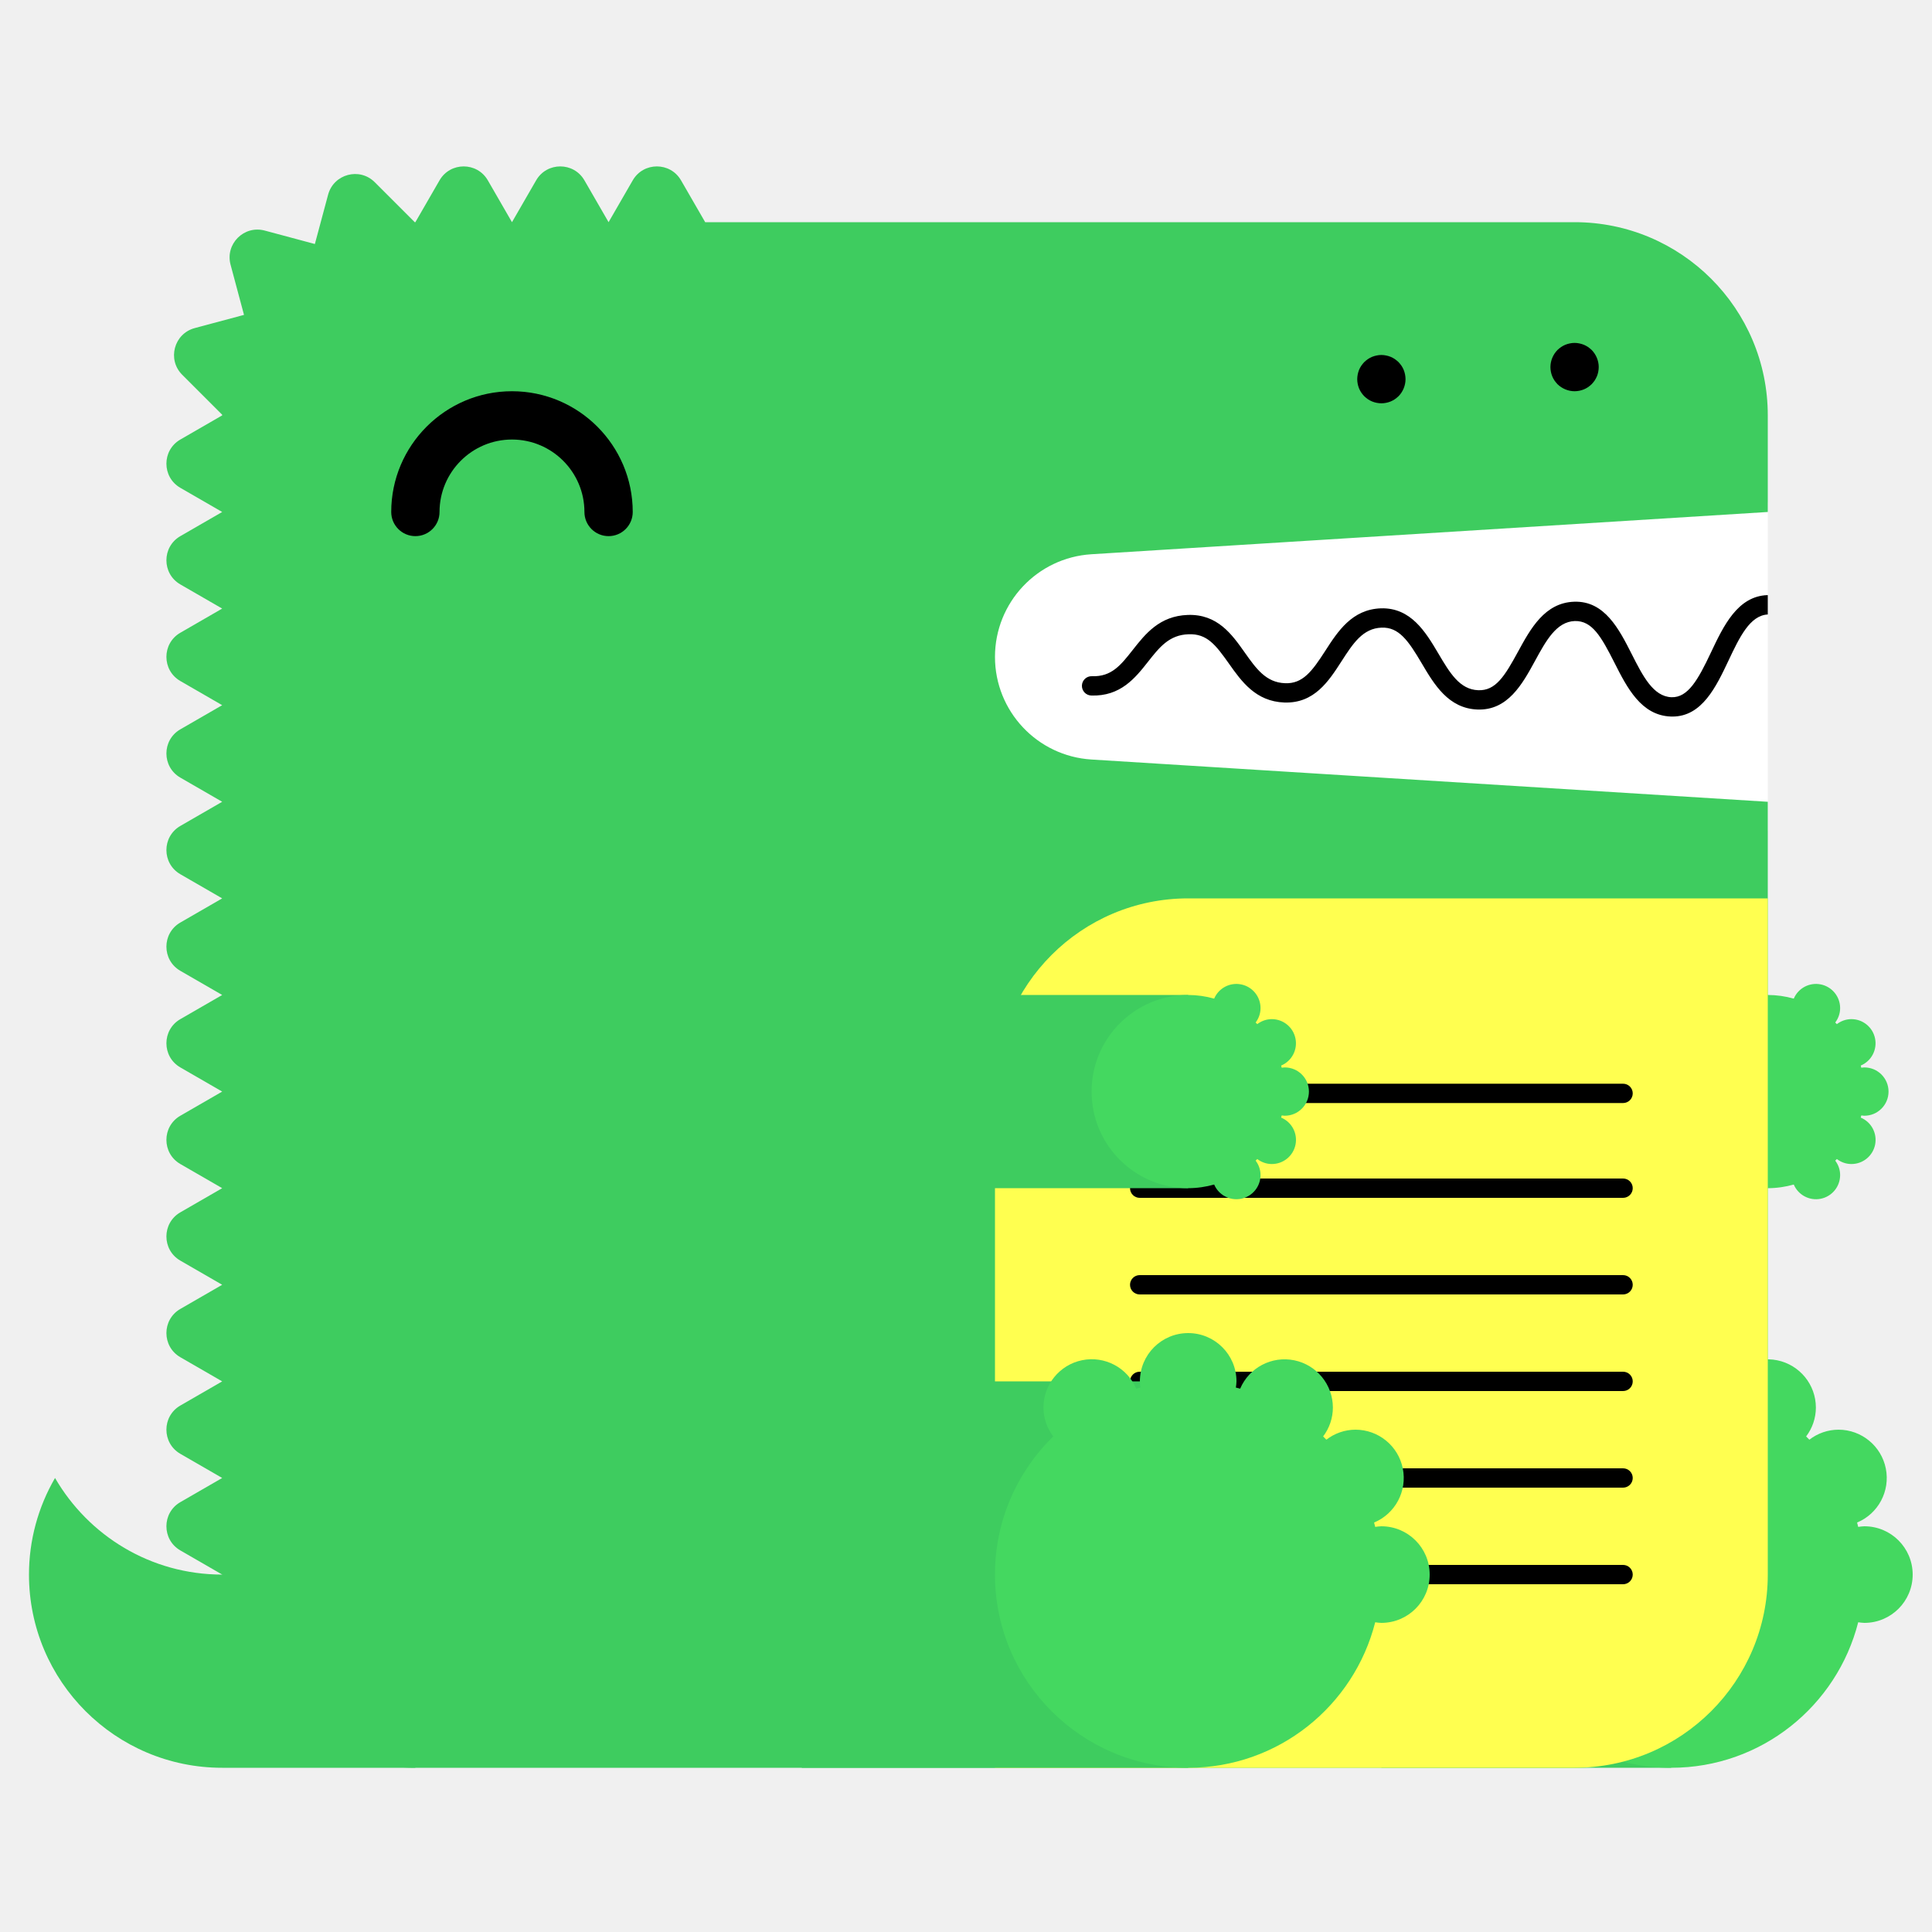
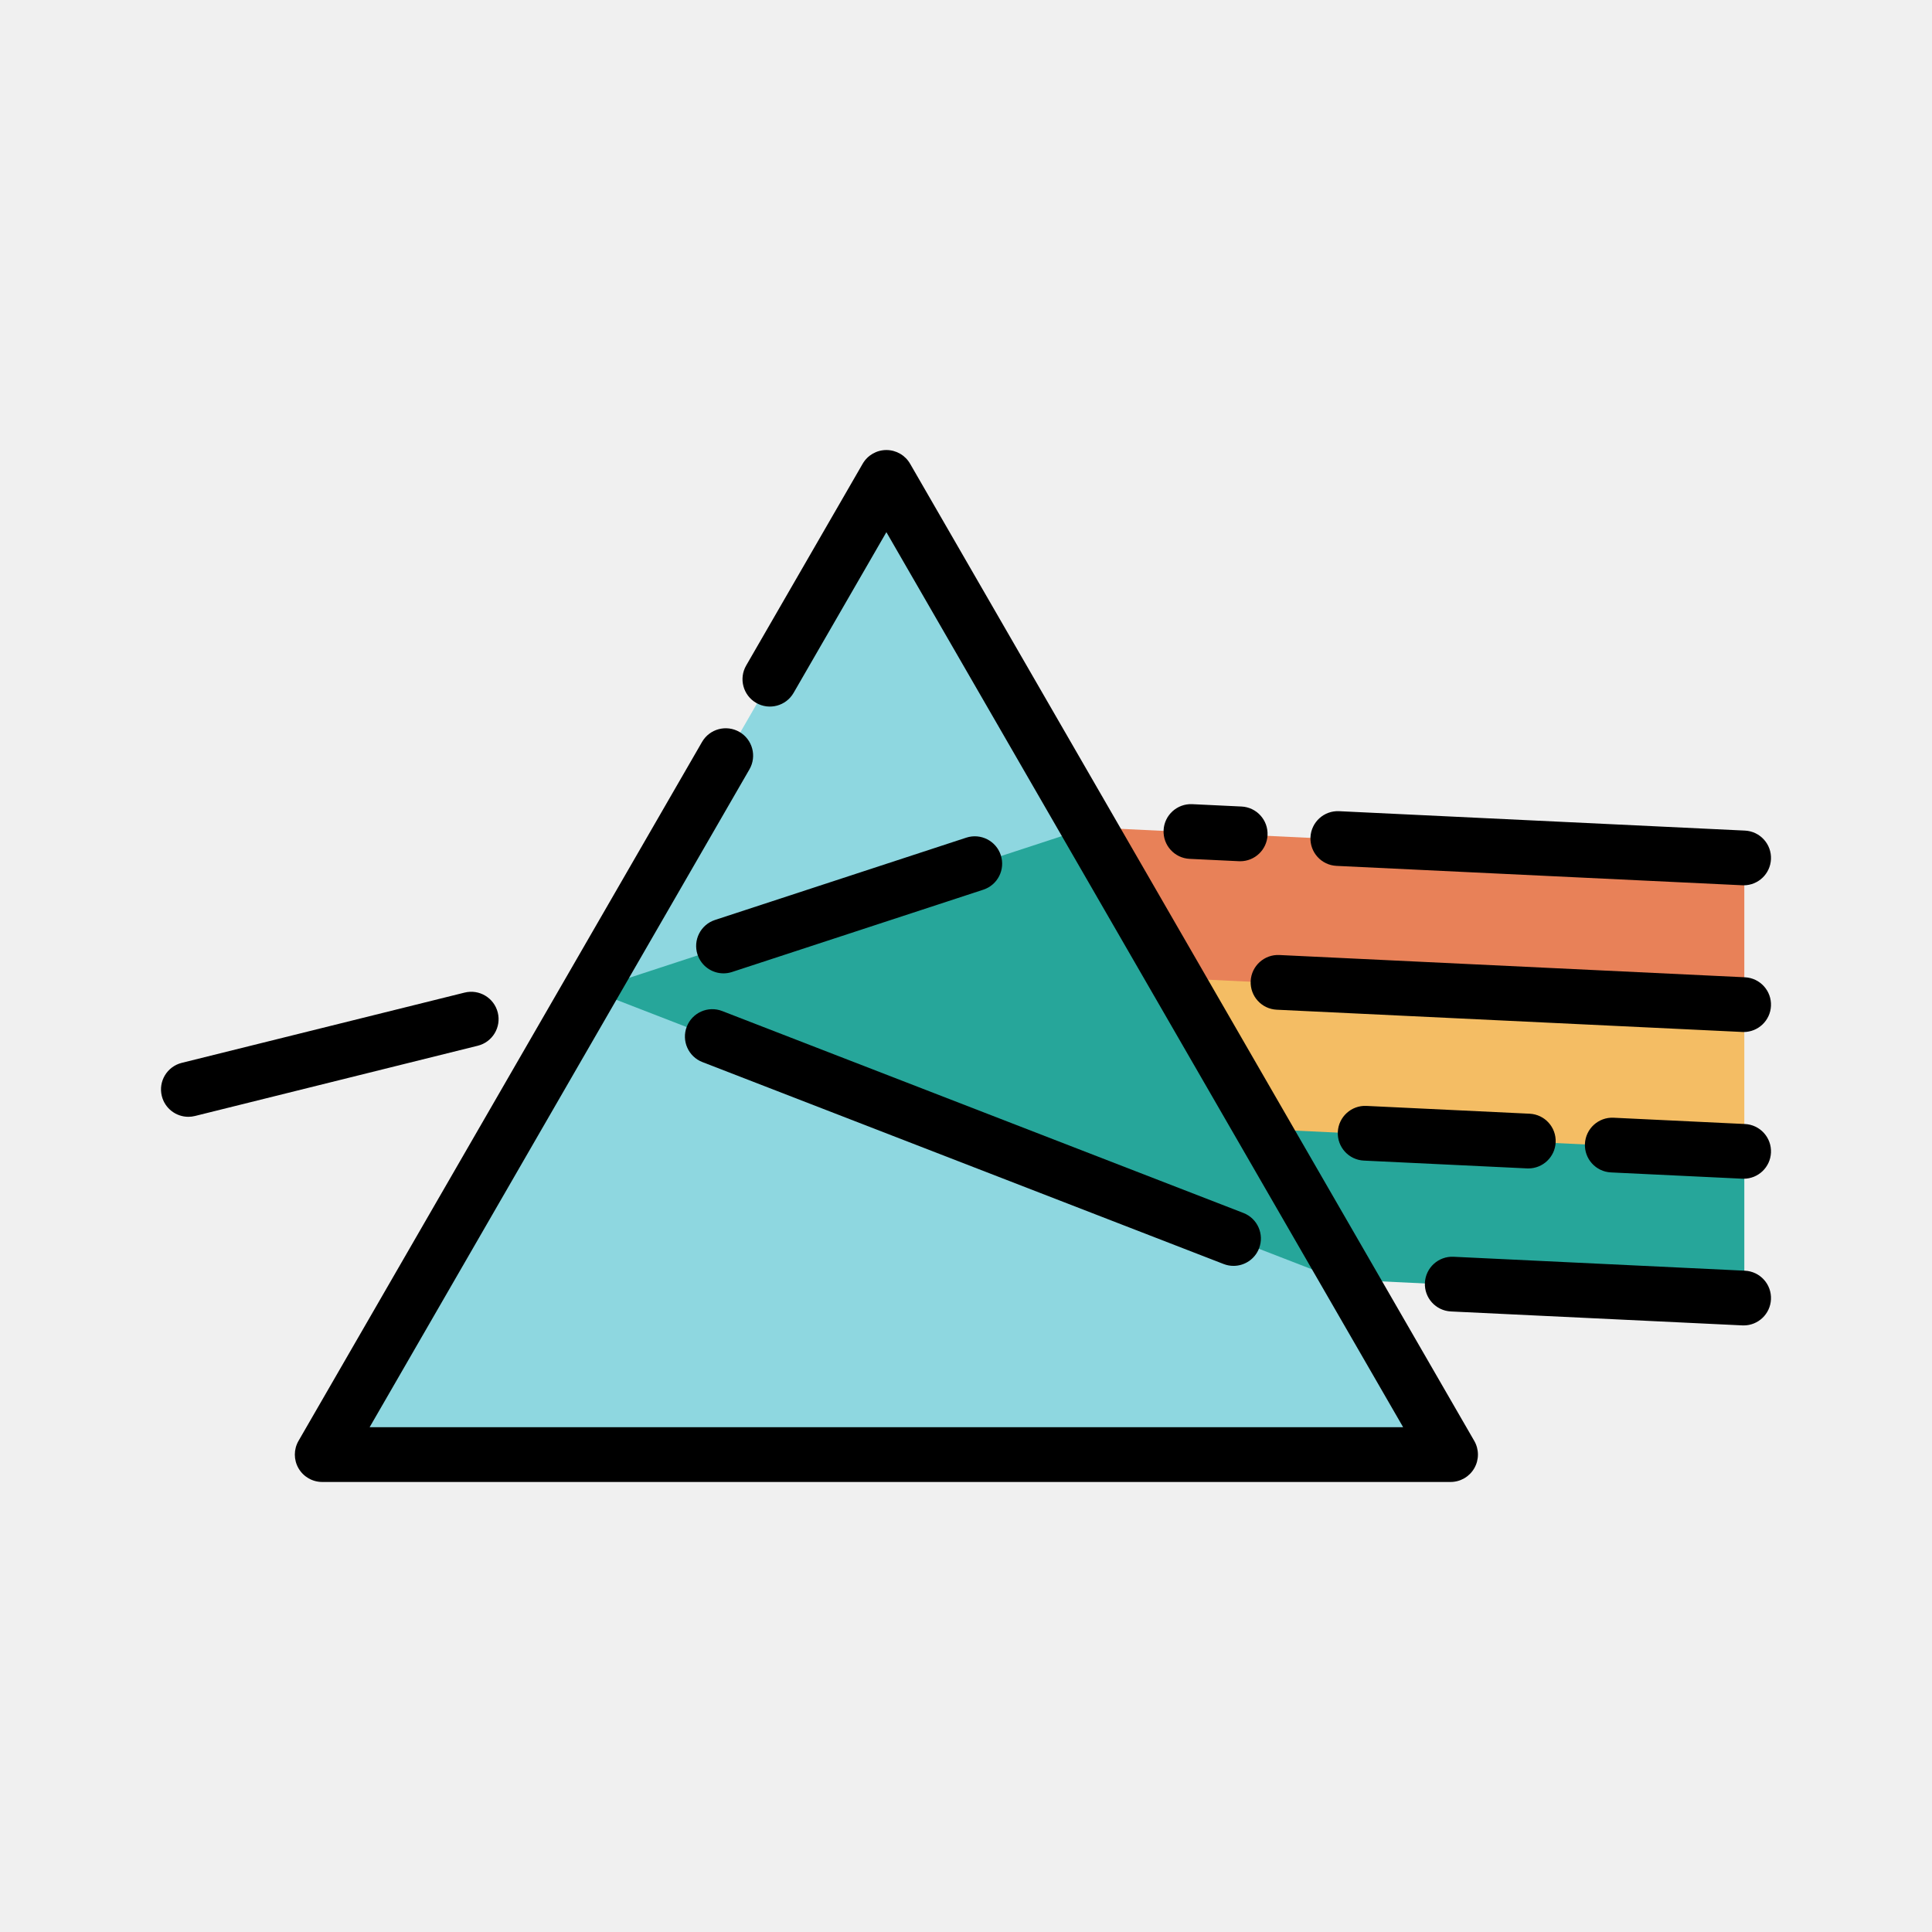
- <svg xmlns="http://www.w3.org/2000/svg" width="200" height="200" viewBox="0 0 200 200">
-   <g fill="none" fill-rule="evenodd">
-     <path fill="#FFF" d="M99 52h84v34H99z" />
-     <path d="M23 163c-7.398 0-13.843-4.027-17.303-10A19.886 19.886 0 0 0 3 163c0 11.046 8.954 20 20 20h20v-20H23z" fill="#3ECC5F" />
-     <path d="M112.98 57.376L183 53V43c0-11.046-8.954-20-20-20H73l-2.5-4.33c-1.112-1.925-3.889-1.925-5 0L63 23l-2.5-4.33c-1.111-1.925-3.889-1.925-5 0L53 23l-2.5-4.33c-1.111-1.925-3.889-1.925-5 0L43 23c-.022 0-.042.003-.065.003l-4.142-4.141c-1.57-1.571-4.252-.853-4.828 1.294l-1.369 5.104-5.192-1.392c-2.148-.575-4.111 1.389-3.535 3.536l1.39 5.193-5.102 1.367c-2.148.576-2.867 3.259-1.296 4.83l4.142 4.142c0 .021-.003.042-.003.064l-4.33 2.5c-1.925 1.111-1.925 3.889 0 5L23 53l-4.33 2.5c-1.925 1.111-1.925 3.889 0 5L23 63l-4.33 2.5c-1.925 1.111-1.925 3.889 0 5L23 73l-4.33 2.5c-1.925 1.111-1.925 3.889 0 5L23 83l-4.33 2.5c-1.925 1.111-1.925 3.889 0 5L23 93l-4.33 2.5c-1.925 1.111-1.925 3.889 0 5L23 103l-4.33 2.5c-1.925 1.111-1.925 3.889 0 5L23 113l-4.33 2.5c-1.925 1.111-1.925 3.889 0 5L23 123l-4.33 2.5c-1.925 1.111-1.925 3.889 0 5L23 133l-4.33 2.5c-1.925 1.111-1.925 3.889 0 5L23 143l-4.33 2.5c-1.925 1.111-1.925 3.889 0 5L23 153l-4.33 2.5c-1.925 1.111-1.925 3.889 0 5L23 163c0 11.046 8.954 20 20 20h120c11.046 0 20-8.954 20-20V83l-70.02-4.376A10.645 10.645 0 0 1 103 68c0-5.621 4.37-10.273 9.98-10.624" fill="#3ECC5F" />
-     <path fill="#3ECC5F" d="M143 183h30v-40h-30z" />
-     <path d="M193 158c-.219 0-.428.037-.639.064-.038-.15-.074-.301-.116-.451A5 5 0 0 0 190.32 148a4.96 4.96 0 0 0-3.016 1.036 26.531 26.531 0 0 0-.335-.336 4.955 4.955 0 0 0 1.011-2.987 5 5 0 0 0-9.599-1.959c-.148-.042-.297-.077-.445-.115.027-.211.064-.42.064-.639a5 5 0 0 0-5-5 5 5 0 0 0-5 5c0 .219.037.428.064.639-.148.038-.297.073-.445.115a4.998 4.998 0 0 0-9.599 1.959c0 1.125.384 2.151 1.011 2.987-3.717 3.632-6.031 8.693-6.031 14.3 0 11.046 8.954 20 20 20 9.339 0 17.16-6.41 19.361-15.064.211.027.42.064.639.064a5 5 0 0 0 5-5 5 5 0 0 0-5-5" fill="#44D860" />
-     <path fill="#3ECC5F" d="M153 123h30v-20h-30z" />
-     <path d="M193 115.5a2.5 2.5 0 1 0 0-5c-.109 0-.214.019-.319.032-.02-.075-.037-.15-.058-.225a2.501 2.501 0 0 0-.963-4.807c-.569 0-1.088.197-1.508.518a6.653 6.653 0 0 0-.168-.168c.314-.417.506-.931.506-1.494a2.5 2.5 0 0 0-4.8-.979A9.987 9.987 0 0 0 183 103c-5.522 0-10 4.478-10 10s4.478 10 10 10c.934 0 1.833-.138 2.69-.377a2.5 2.5 0 0 0 4.8-.979c0-.563-.192-1.077-.506-1.494.057-.055.113-.111.168-.168.42.321.939.518 1.508.518a2.5 2.5 0 0 0 .963-4.807c.021-.074.038-.15.058-.225.105.013.21.032.319.032" fill="#44D860" />
-     <path d="M63 55.5a2.5 2.5 0 0 1-2.5-2.5c0-4.136-3.364-7.5-7.5-7.5s-7.5 3.364-7.5 7.5a2.5 2.5 0 1 1-5 0c0-6.893 5.607-12.5 12.5-12.5S65.5 46.107 65.5 53a2.5 2.5 0 0 1-2.5 2.5" fill="#000" />
-     <path d="M103 183h60c11.046 0 20-8.954 20-20V93h-60c-11.046 0-20 8.954-20 20v70z" fill="#FFFF50" />
-     <path d="M168.02 124h-50.04a1 1 0 1 1 0-2h50.04a1 1 0 1 1 0 2m0 20h-50.04a1 1 0 1 1 0-2h50.04a1 1 0 1 1 0 2m0 20h-50.04a1 1 0 1 1 0-2h50.04a1 1 0 1 1 0 2m0-49.814h-50.04a1 1 0 1 1 0-2h50.04a1 1 0 1 1 0 2m0 19.814h-50.04a1 1 0 1 1 0-2h50.04a1 1 0 1 1 0 2m0 20h-50.04a1 1 0 1 1 0-2h50.04a1 1 0 1 1 0 2M183 61.611c-.012 0-.022-.006-.034-.005-3.09.105-4.552 3.196-5.842 5.923-1.346 2.85-2.387 4.703-4.093 4.647-1.889-.068-2.969-2.202-4.113-4.46-1.314-2.594-2.814-5.536-5.963-5.426-3.046.104-4.513 2.794-5.807 5.167-1.377 2.528-2.314 4.065-4.121 3.994-1.927-.07-2.951-1.805-4.136-3.813-1.321-2.236-2.848-4.75-5.936-4.664-2.994.103-4.465 2.385-5.763 4.4-1.373 2.13-2.335 3.428-4.165 3.351-1.973-.07-2.992-1.51-4.171-3.177-1.324-1.873-2.816-3.993-5.895-3.89-2.928.1-4.399 1.97-5.696 3.618-1.232 1.564-2.194 2.802-4.229 2.724a1 1 0 0 0-.072 2c3.017.101 4.545-1.8 5.872-3.487 1.177-1.496 2.193-2.787 4.193-2.855 1.926-.082 2.829 1.115 4.195 3.045 1.297 1.834 2.769 3.914 5.731 4.021 3.103.104 4.596-2.215 5.918-4.267 1.182-1.834 2.202-3.417 4.15-3.484 1.793-.067 2.769 1.35 4.145 3.681 1.297 2.197 2.766 4.686 5.787 4.796 3.125.108 4.634-2.62 5.949-5.035 1.139-2.088 2.214-4.06 4.119-4.126 1.793-.042 2.728 1.595 4.111 4.33 1.292 2.553 2.757 5.445 5.825 5.556l.169.003c3.064 0 4.518-3.075 5.805-5.794 1.139-2.41 2.217-4.68 4.067-4.773v-2z" fill="#000" />
-     <path fill="#3ECC5F" d="M83 183h40v-40H83z" />
-     <path d="M143 158c-.219 0-.428.037-.639.064-.038-.15-.074-.301-.116-.451A5 5 0 0 0 140.32 148a4.96 4.96 0 0 0-3.016 1.036 26.531 26.531 0 0 0-.335-.336 4.955 4.955 0 0 0 1.011-2.987 5 5 0 0 0-9.599-1.959c-.148-.042-.297-.077-.445-.115.027-.211.064-.42.064-.639a5 5 0 0 0-5-5 5 5 0 0 0-5 5c0 .219.037.428.064.639-.148.038-.297.073-.445.115a4.998 4.998 0 0 0-9.599 1.959c0 1.125.384 2.151 1.011 2.987-3.717 3.632-6.031 8.693-6.031 14.3 0 11.046 8.954 20 20 20 9.339 0 17.16-6.41 19.361-15.064.211.027.42.064.639.064a5 5 0 0 0 5-5 5 5 0 0 0-5-5" fill="#44D860" />
-     <path fill="#3ECC5F" d="M83 123h40v-20H83z" />
-     <path d="M133 115.5a2.5 2.5 0 1 0 0-5c-.109 0-.214.019-.319.032-.02-.075-.037-.15-.058-.225a2.501 2.501 0 0 0-.963-4.807c-.569 0-1.088.197-1.508.518a6.653 6.653 0 0 0-.168-.168c.314-.417.506-.931.506-1.494a2.5 2.5 0 0 0-4.8-.979A9.987 9.987 0 0 0 123 103c-5.522 0-10 4.478-10 10s4.478 10 10 10c.934 0 1.833-.138 2.69-.377a2.5 2.5 0 0 0 4.8-.979c0-.563-.192-1.077-.506-1.494.057-.055.113-.111.168-.168.42.321.939.518 1.508.518a2.5 2.5 0 0 0 .963-4.807c.021-.074.038-.15.058-.225.105.013.21.032.319.032" fill="#44D860" />
-     <path d="M143 41.75c-.16 0-.33-.02-.49-.05a2.52 2.52 0 0 1-.47-.14c-.15-.06-.29-.14-.431-.23-.13-.09-.259-.2-.38-.31-.109-.12-.219-.24-.309-.38s-.17-.28-.231-.43a2.619 2.619 0 0 1-.189-.96c0-.16.02-.33.05-.49.03-.16.08-.31.139-.47.061-.15.141-.29.231-.43.09-.13.2-.26.309-.38.121-.11.25-.22.38-.31.141-.09.281-.17.431-.23.149-.06.31-.11.47-.14.32-.07.65-.07.98 0 .159.03.32.08.47.14.149.06.29.14.43.23.13.09.259.2.38.31.11.12.22.25.31.38.09.14.17.28.23.43.06.16.11.31.14.47.029.16.05.33.05.49 0 .66-.271 1.31-.73 1.77-.121.11-.25.22-.38.31-.14.09-.281.17-.43.23a2.565 2.565 0 0 1-.96.19m20-1.25c-.66 0-1.3-.27-1.771-.73a3.802 3.802 0 0 1-.309-.38c-.09-.14-.17-.28-.231-.43a2.619 2.619 0 0 1-.189-.96c0-.66.27-1.3.729-1.77.121-.11.25-.22.38-.31.141-.09.281-.17.431-.23.149-.06.31-.11.47-.14.32-.07.66-.07.98 0 .159.03.32.08.47.14.149.06.29.14.43.23.13.09.259.2.38.31.459.47.73 1.11.73 1.77 0 .16-.021.33-.05.49-.03.16-.08.32-.14.47-.07.15-.14.29-.23.43-.09.13-.2.26-.31.38-.121.11-.25.22-.38.31-.14.09-.281.17-.43.23a2.565 2.565 0 0 1-.96.19" fill="#000" />
+ <svg xmlns="http://www.w3.org/2000/svg" height="800px" width="800px" version="1.1" id="Layer_1" viewBox="-51.2 -51.2 614.40 614.40" xml:space="preserve" fill="#000000">
+   <g id="SVGRepo_bgCarrier" stroke-width="0" />
+   <g id="SVGRepo_iconCarrier">
+     <polygon style="fill:#8ED7E0;" points="230.906,100.851 410.32,411.605 51.492,411.605 " />
+     <polygon style="fill:#F4BD64;" points="503.514,268.508 503.514,315.169 361.641,336.632 338.642,328.506 291.052,235.647 " />
+     <polygon style="fill:#26a69a;" points="503.514,315.169 503.514,361.82 378.119,355.819 378.107,355.819 338.642,328.506 350.424,307.857 " />
+     <polygon style="fill:#E88158;" points="503.514,221.857 503.514,268.508 322.717,259.872 271.319,248.415 295.021,211.898 " />
+     <polygon style="fill:#26a69a;" points="378.107,355.819 379.094,357.525 136.893,263.69 295.021,211.898 322.717,259.872 350.412,307.857 350.424,307.857 " />
+     <path d="M238.221,96.27c-1.555-2.694-4.428-4.353-7.539-4.353s-5.984,1.66-7.539,4.353l-37.049,64.169 c-2.404,4.164-0.977,9.488,3.186,11.892c4.166,2.404,9.489,0.977,11.892-3.186l29.51-51.111l164.336,284.638H66.345l120.79-209.215 c2.404-4.164,0.977-9.488-3.186-11.892c-4.167-2.405-9.49-0.979-11.892,3.186L43.727,407.025c-1.555,2.693-1.555,6.013,0,8.706 c1.555,2.693,4.428,4.353,7.539,4.353h358.83c3.111,0,5.984-1.66,7.539-4.353s1.555-6.013,0-8.706L238.221,96.27z" />
+     <path d="M327.118,221.926l15.663,0.749c0.142,0.007,0.282,0.01,0.423,0.01c4.617,0,8.466-3.628,8.688-8.29 c0.23-4.802-3.478-8.881-8.28-9.111l-15.663-0.749c-4.787-0.224-8.882,3.476-9.112,8.28 C318.609,217.617,322.316,221.696,327.118,221.926z" />
+     <path d="M373.828,224.159l129.051,6.169c0.142,0.007,0.282,0.01,0.423,0.01c4.617,0,8.466-3.628,8.688-8.29 c0.23-4.802-3.478-8.881-8.28-9.111l-129.051-6.169c-4.806-0.233-8.882,3.476-9.112,8.28 C365.318,219.852,369.026,223.93,373.828,224.159z" />
+     <path d="M256.084,215.188l-79.904,26.171c-4.57,1.496-7.061,6.413-5.565,10.983c1.203,3.669,4.61,5.998,8.273,5.998 c0.897,0,1.812-0.14,2.71-0.435l79.904-26.171c4.57-1.496,7.061-6.413,5.563-10.983 C265.569,216.182,260.648,213.691,256.084,215.188z" />
+     <path d="M107.098,270.807c-1.158-4.667-5.878-7.509-10.548-6.35L6.608,286.801c-4.666,1.16-7.509,5.882-6.349,10.548 c0.984,3.962,4.535,6.609,8.441,6.609c0.695,0,1.401-0.084,2.106-0.259l89.942-22.344 C105.415,280.195,108.258,275.473,107.098,270.807z" />
+     <path d="M503.711,259.588l-148.067-7.081c-4.781-0.23-8.882,3.478-9.112,8.28c-0.23,4.803,3.476,8.882,8.28,9.112l148.067,7.081 c0.142,0.007,0.282,0.01,0.423,0.01c4.617,0,8.466-3.629,8.688-8.29C512.221,263.897,508.513,259.818,503.711,259.588z" />
+     <path d="M434.407,320.366c0.142,0.007,0.282,0.01,0.423,0.01c4.617,0,8.466-3.628,8.688-8.29c0.23-4.803-3.476-8.882-8.28-9.112 l-51.885-2.482c-4.788-0.238-8.882,3.478-9.112,8.28c-0.23,4.803,3.476,8.882,8.28,9.112L434.407,320.366z" />
+     <path d="M503.711,306.25l-41.77-1.998c-4.801-0.237-8.882,3.478-9.112,8.28c-0.23,4.803,3.476,8.882,8.28,9.112l41.77,1.998 c0.142,0.007,0.282,0.01,0.423,0.01c4.617,0,8.466-3.628,8.688-8.29C512.221,310.559,508.513,306.48,503.711,306.25z" />
+     <path d="M503.711,352.9l-92.663-4.433c-4.782-0.233-8.882,3.476-9.112,8.28c-0.23,4.802,3.476,8.882,8.28,9.112l92.663,4.433 c0.142,0.007,0.282,0.01,0.423,0.01c4.617,0,8.466-3.628,8.688-8.29C512.221,357.209,508.513,353.129,503.711,352.9z" />
+     <path d="M167.203,275.293c-1.738,4.483,0.489,9.526,4.973,11.263l165.757,64.218c1.034,0.4,2.097,0.59,3.142,0.59 c3.49,0,6.783-2.114,8.119-5.562c1.738-4.483-0.489-9.526-4.973-11.263l-165.757-64.218 C173.979,268.584,168.939,270.81,167.203,275.293z" />
  </g>
</svg>
